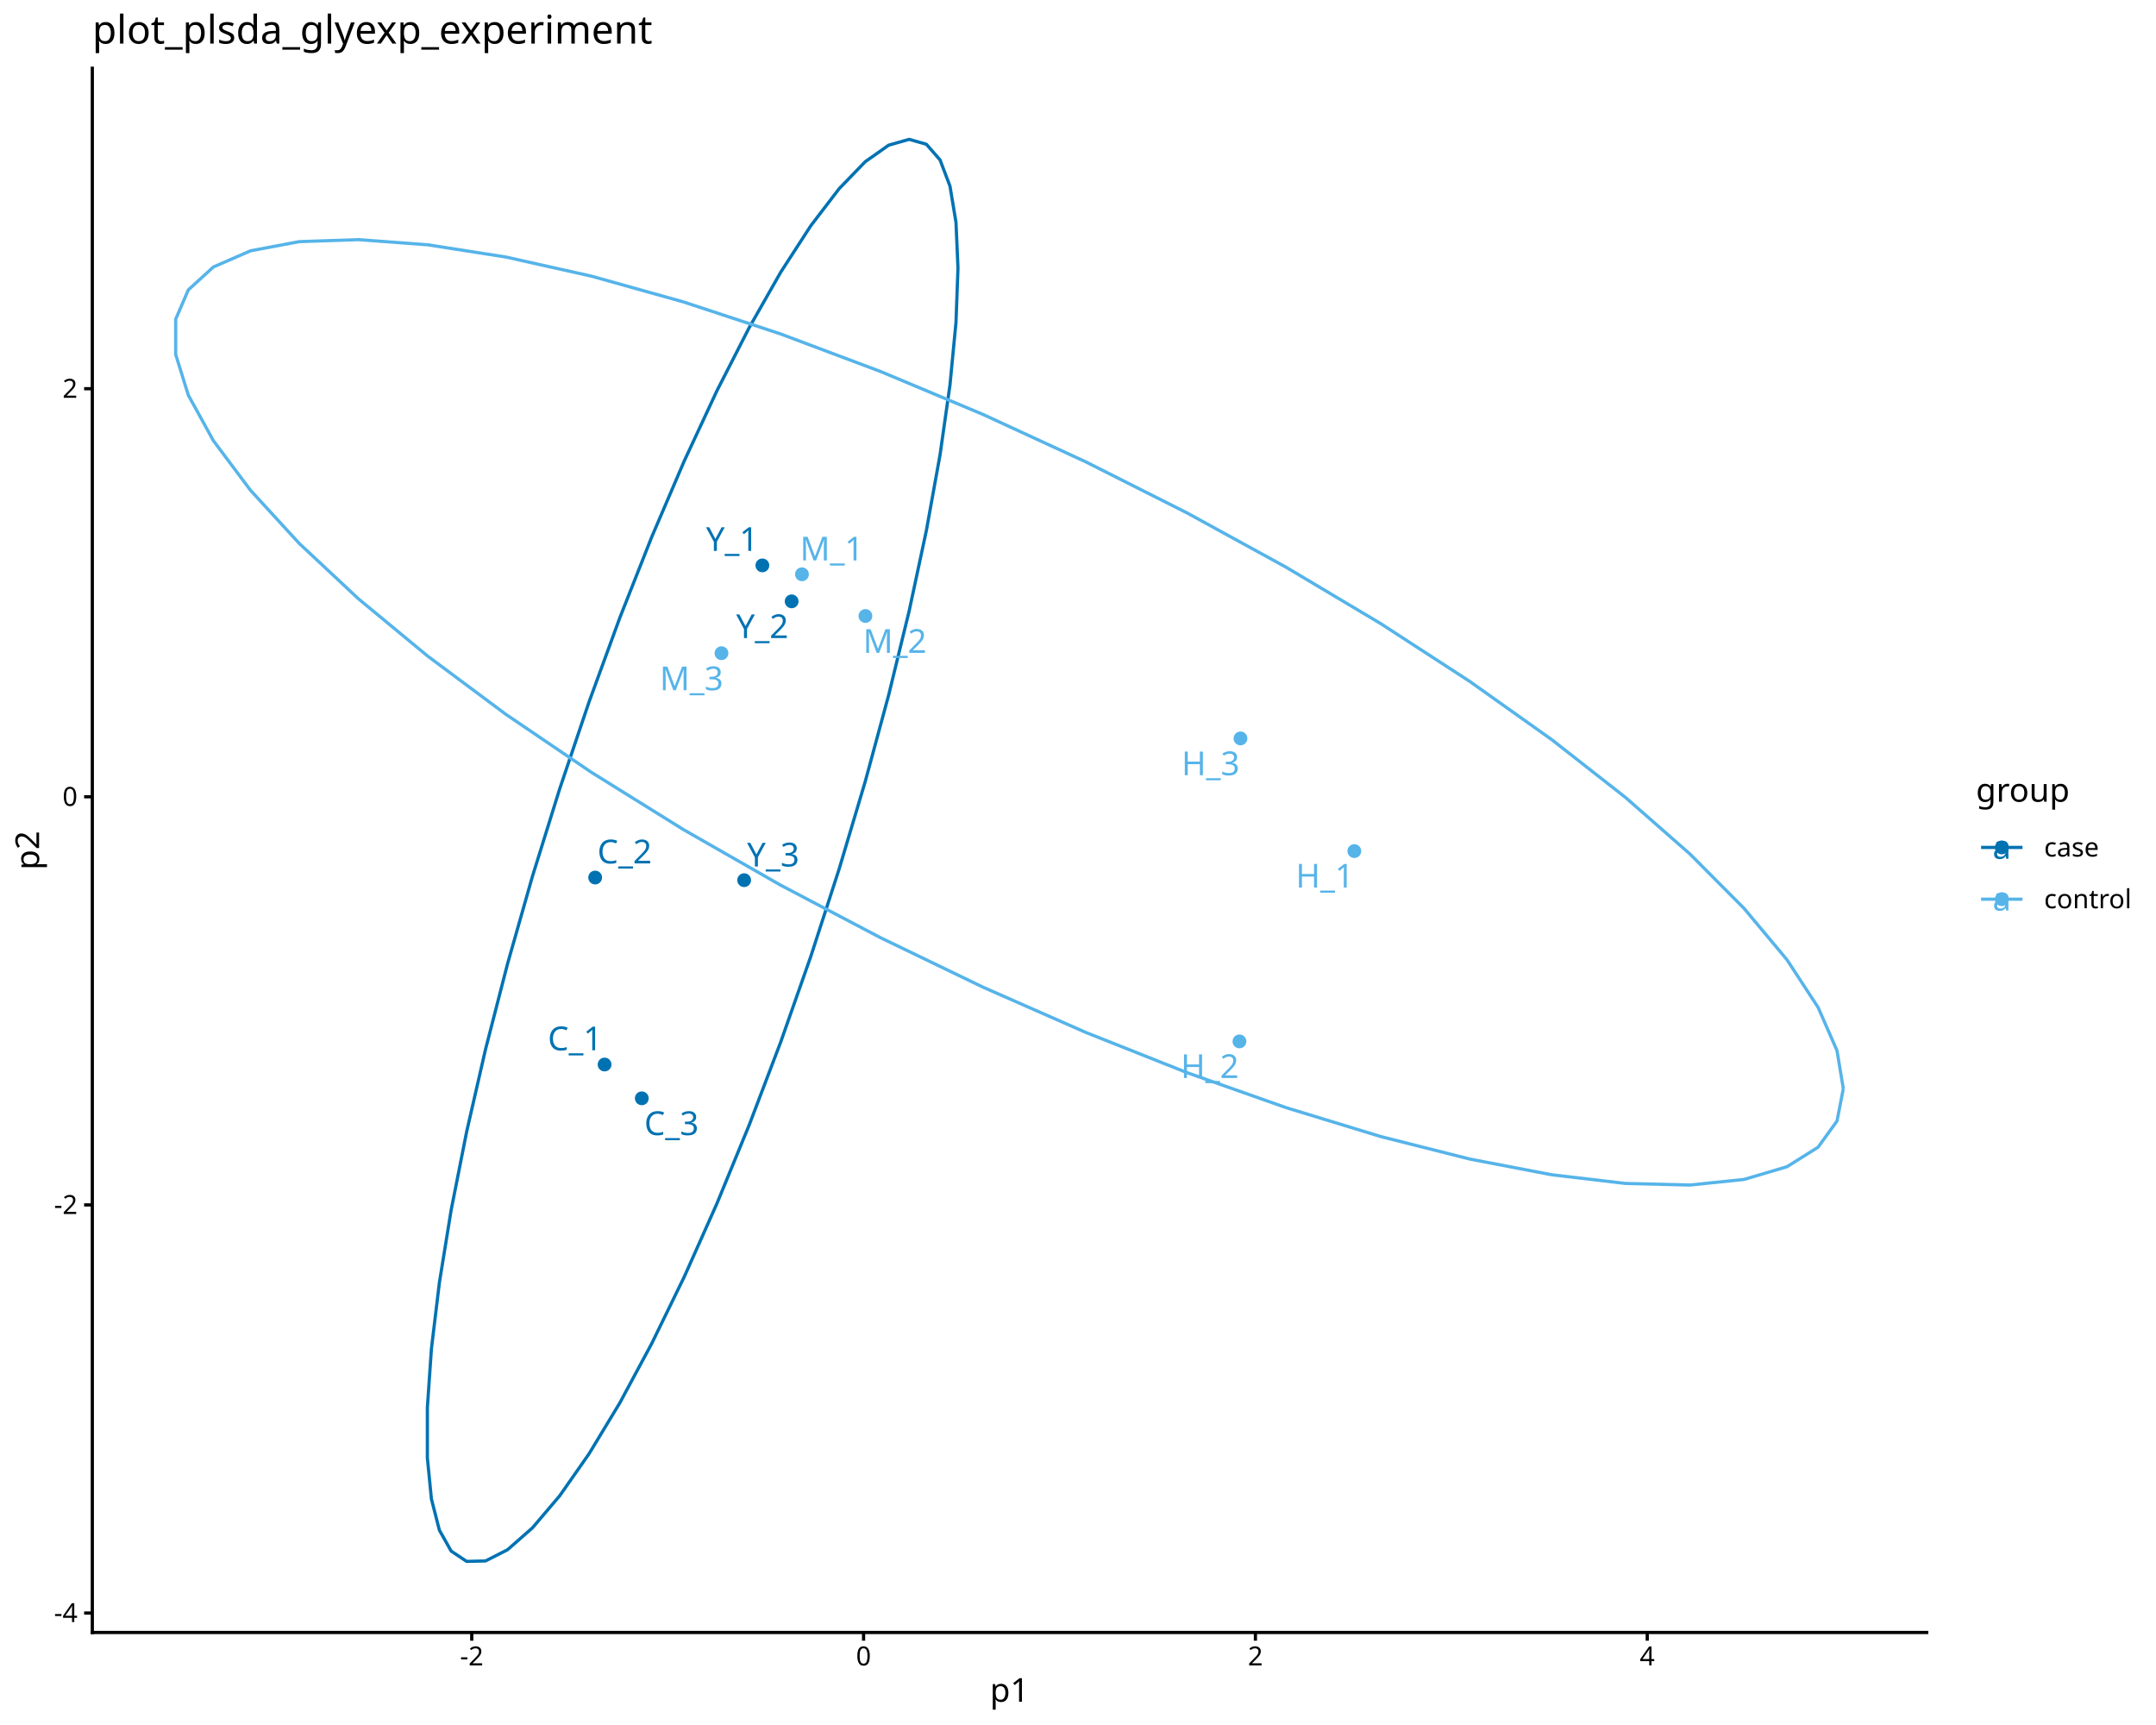
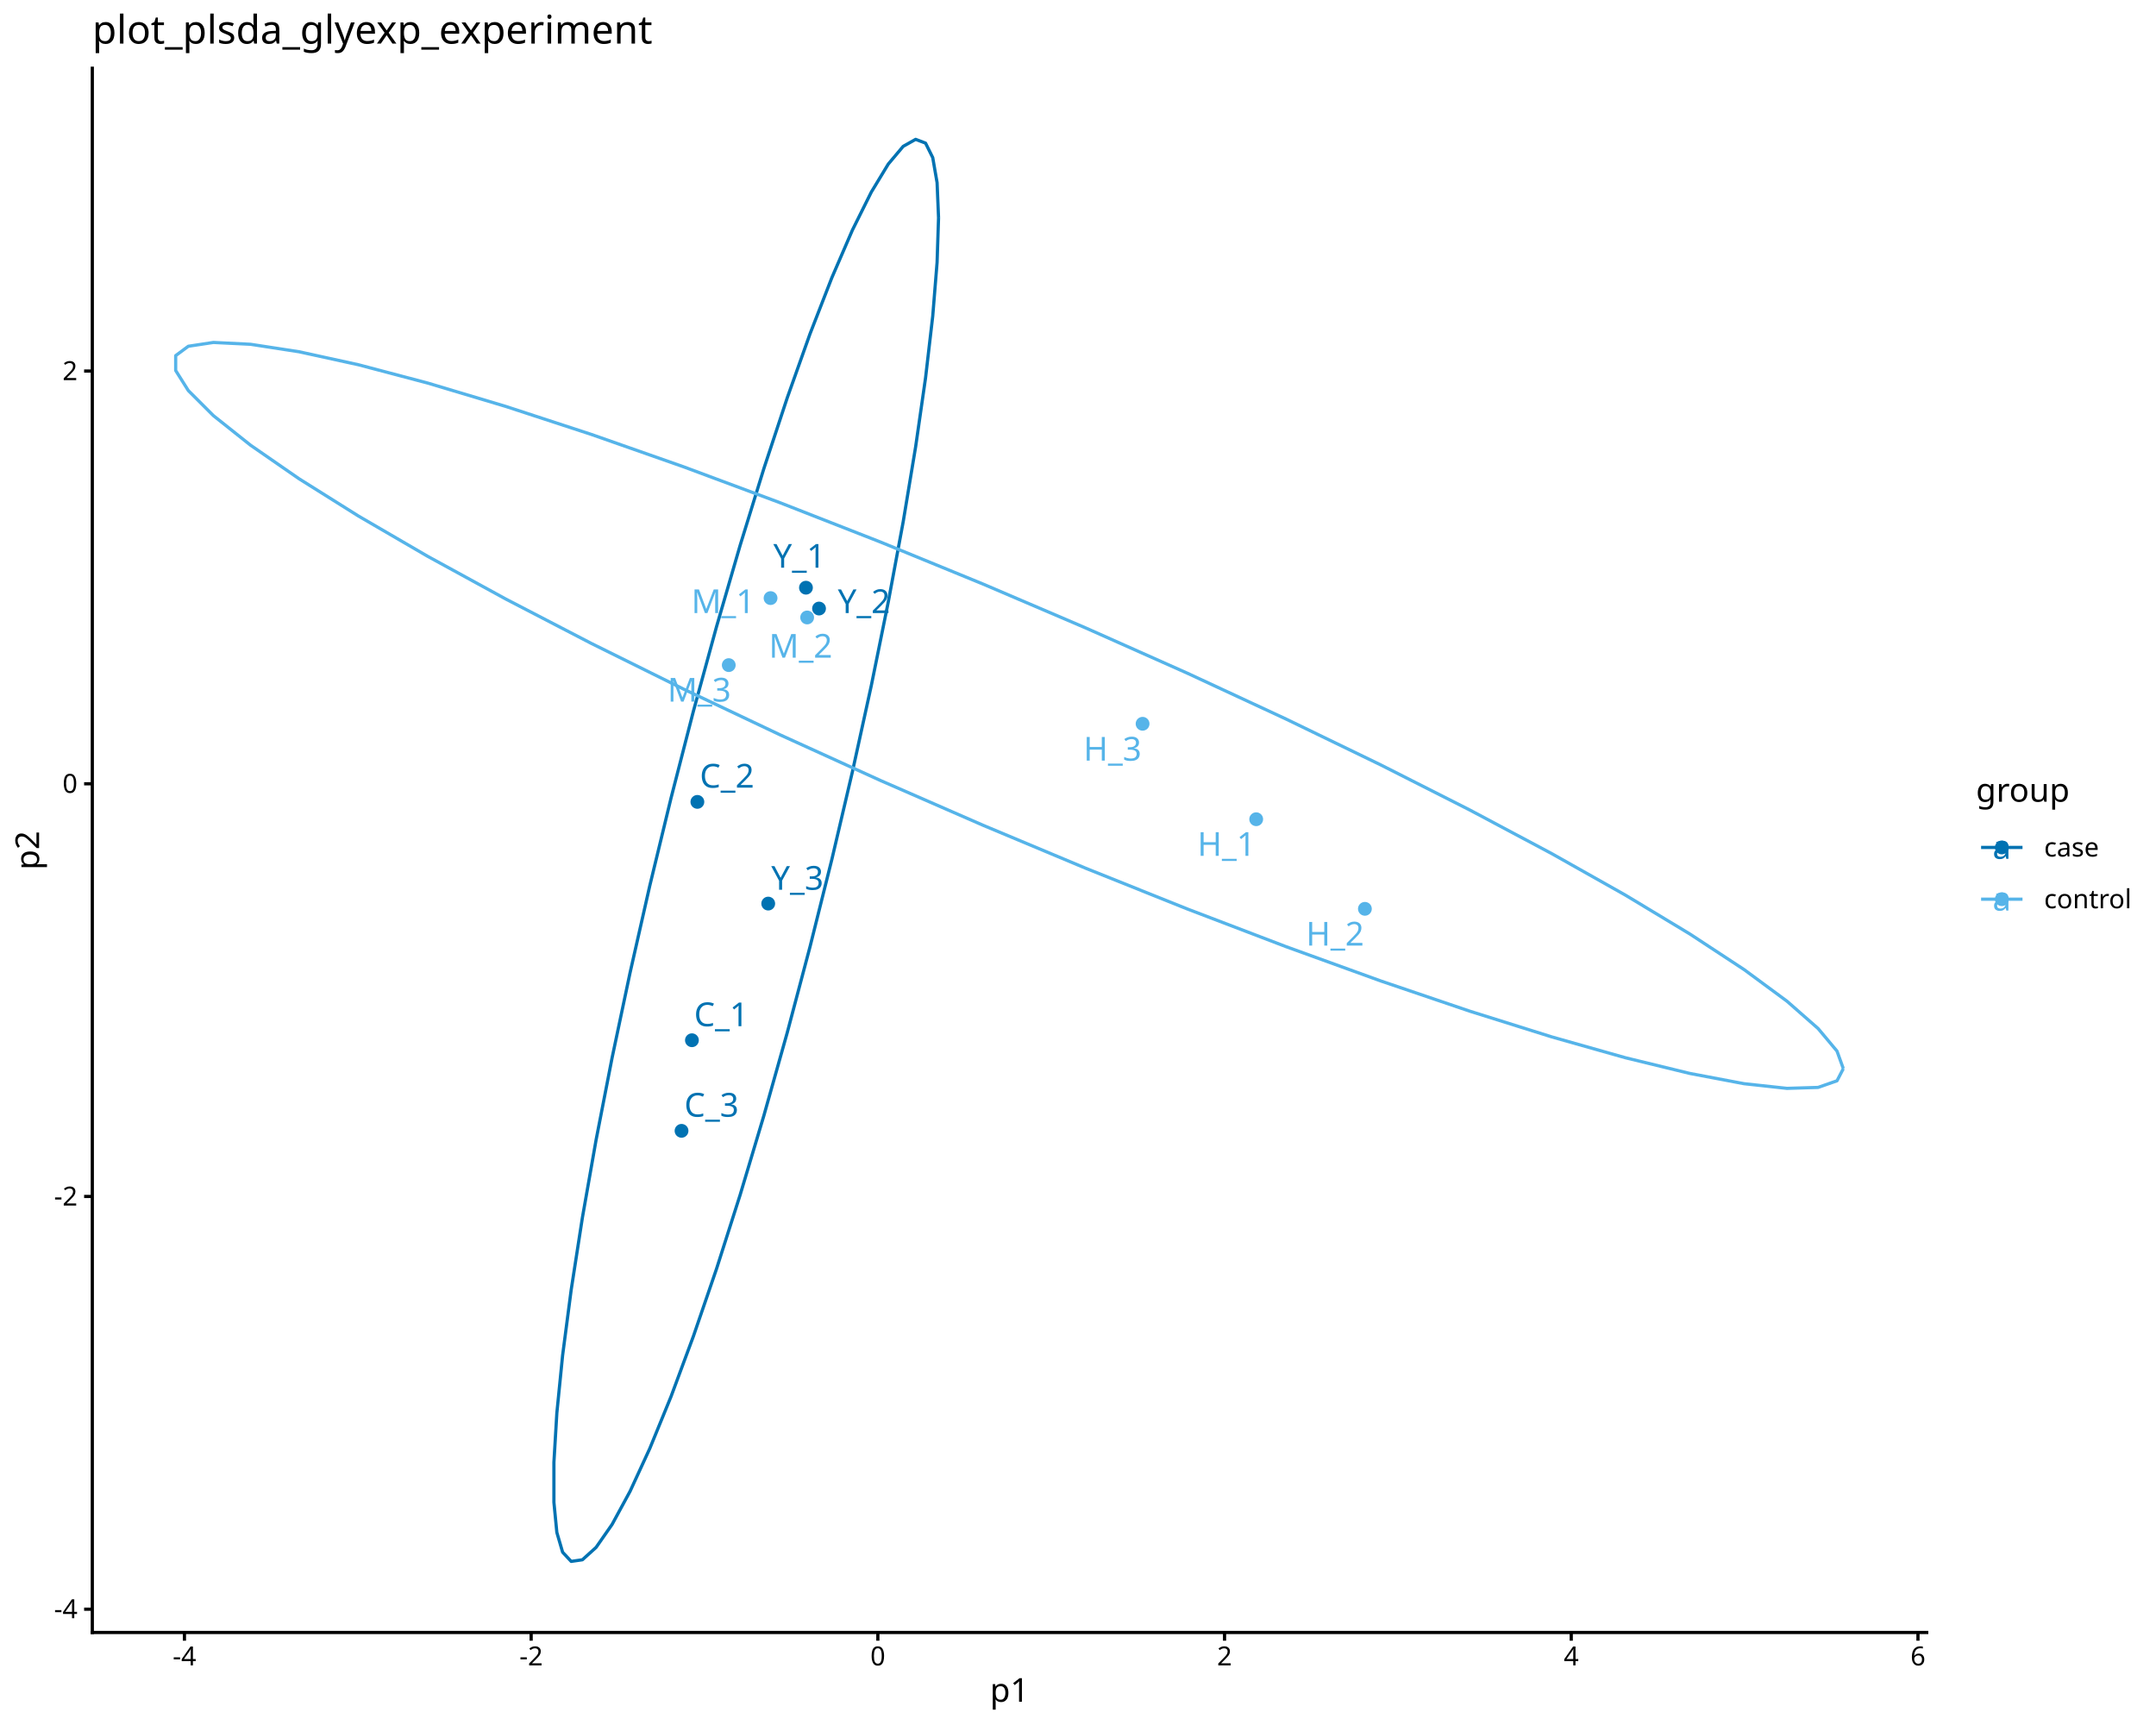
<svg xmlns="http://www.w3.org/2000/svg" class="svglite" data-engine-version="2.0" width="720.00pt" height="576.00pt" viewBox="0 0 720.00 576.00">
  <defs>
    <style type="text/css">
    .svglite line, .svglite polyline, .svglite polygon, .svglite path, .svglite rect, .svglite circle {
      fill: none;
      stroke: #000000;
      stroke-linecap: round;
      stroke-linejoin: round;
      stroke-miterlimit: 10.00;
    }
  </style>
  </defs>
  <rect width="100%" height="100%" style="stroke: none; fill: #FFFFFF;" />
  <defs>
    <clipPath id="cpMC4wMHw3MjAuMDB8MC4wMHw1NzYuMDA=">
      <rect x="0.00" y="0.00" width="720.00" height="576.00" />
    </clipPath>
  </defs>
  <g clip-path="url(#cpMC4wMHw3MjAuMDB8MC4wMHw1NzYuMDA=)">
    <rect x="0.00" y="0.00" width="720.00" height="576.00" style="stroke-width: 1.07; stroke: #FFFFFF; fill: #FFFFFF;" />
  </g>
  <defs>
    <clipPath id="cpMzAuODN8NjQzLjQzfDIyLjc4fDU0NS4xMQ==">
      <rect x="30.83" y="22.78" width="612.60" height="522.33" />
    </clipPath>
  </defs>
  <g clip-path="url(#cpMzAuODN8NjQzLjQzfDIyLjc4fDU0NS4xMQ==)">
    <rect x="30.83" y="22.78" width="612.60" height="522.33" style="stroke-width: 1.07; stroke: none; fill: #FFFFFF;" />
-     <circle cx="201.90" cy="355.46" r="1.95" style="stroke-width: 0.71; stroke: #0072B2; fill: #0072B2;" />
-     <circle cx="198.76" cy="293.02" r="1.95" style="stroke-width: 0.71; stroke: #0072B2; fill: #0072B2;" />
-     <circle cx="214.33" cy="366.74" r="1.95" style="stroke-width: 0.71; stroke: #0072B2; fill: #0072B2;" />
-     <circle cx="452.28" cy="284.19" r="1.95" style="stroke-width: 0.71; stroke: #56B4E9; fill: #56B4E9;" />
-     <circle cx="413.92" cy="347.74" r="1.95" style="stroke-width: 0.71; stroke: #56B4E9; fill: #56B4E9;" />
-     <circle cx="414.26" cy="246.57" r="1.95" style="stroke-width: 0.71; stroke: #56B4E9; fill: #56B4E9;" />
-     <circle cx="267.82" cy="191.76" r="1.95" style="stroke-width: 0.71; stroke: #56B4E9; fill: #56B4E9;" />
-     <circle cx="289.01" cy="205.69" r="1.95" style="stroke-width: 0.71; stroke: #56B4E9; fill: #56B4E9;" />
-     <circle cx="240.94" cy="218.11" r="1.95" style="stroke-width: 0.71; stroke: #56B4E9; fill: #56B4E9;" />
-     <circle cx="254.60" cy="188.79" r="1.95" style="stroke-width: 0.71; stroke: #0072B2; fill: #0072B2;" />
-     <circle cx="264.37" cy="200.80" r="1.95" style="stroke-width: 0.71; stroke: #0072B2; fill: #0072B2;" />
-     <circle cx="248.51" cy="293.90" r="1.95" style="stroke-width: 0.71; stroke: #0072B2; fill: #0072B2;" />
-     <polyline points="319.92,89.48 319.25,74.21 317.24,62.12 313.93,53.40 309.37,48.17 303.62,46.53 296.77,48.48 288.94,54.00 280.22,63.02 270.77,75.38 260.71,90.91 250.21,109.37 239.42,130.48 228.51,153.92 217.63,179.33 206.97,206.33 196.67,234.51 186.90,263.44 177.79,292.69 169.50,321.81 162.15,350.35 155.84,377.89 150.67,404.01 146.73,428.32 144.07,450.43 142.72,470.03 142.72,486.81 144.07,500.51 146.73,510.94 150.67,517.93 155.84,521.37 162.15,521.22 169.50,517.47 177.79,510.19 186.90,499.48 196.67,485.50 206.97,468.48 217.63,448.65 228.51,426.34 239.42,401.87 250.21,375.61 260.71,347.97 270.77,319.36 280.22,290.21 288.94,260.98 296.77,232.09 303.62,204.00 309.37,177.11 313.93,151.86 317.24,128.60 319.25,107.71 319.92,89.48 " style="stroke-width: 1.07; stroke: #0072B2; stroke-linecap: butt;" />
-     <polyline points="615.58,363.52 613.47,350.81 607.16,336.39 596.76,320.47 582.42,303.31 564.35,285.15 542.84,266.28 518.20,246.97 490.82,227.53 461.10,208.24 429.50,189.41 396.49,171.31 362.58,154.21 328.28,138.39 294.11,124.07 260.59,111.48 228.22,100.81 197.51,92.21 168.90,85.82 142.84,81.74 119.72,80.02 99.89,80.69 83.66,83.75 71.26,89.15 62.89,96.80 58.67,106.59 58.67,118.36 62.89,131.95 71.26,147.15 83.66,163.72 99.89,181.42 119.72,199.97 142.84,219.09 168.90,238.50 197.51,257.90 228.22,277.00 260.59,295.51 294.11,313.14 328.28,329.63 362.58,344.73 396.49,358.20 429.50,369.86 461.10,379.51 490.82,387.02 518.20,392.27 542.84,395.17 564.35,395.70 582.42,393.83 596.76,389.59 607.16,383.06 613.47,374.32 615.58,363.52 " style="stroke-width: 1.07; stroke: #56B4E9; stroke-linecap: butt;" />
-     <text x="192.04" y="350.71" text-anchor="middle" style="font-size: 11.04px; fill: #0072B2; font-family: sans;" textLength="20.26px" lengthAdjust="spacingAndGlyphs">C_1</text>
-     <text x="208.59" y="288.31" text-anchor="middle" style="font-size: 11.04px; fill: #0072B2; font-family: sans;" textLength="20.26px" lengthAdjust="spacingAndGlyphs">C_2</text>
-     <text x="224.25" y="379.02" text-anchor="middle" style="font-size: 11.04px; fill: #0072B2; font-family: sans;" textLength="20.26px" lengthAdjust="spacingAndGlyphs">C_3</text>
-     <text x="442.42" y="296.38" text-anchor="middle" style="font-size: 11.04px; fill: #56B4E9; font-family: sans;" textLength="20.26px" lengthAdjust="spacingAndGlyphs">H_1</text>
-     <text x="404.02" y="359.97" text-anchor="middle" style="font-size: 11.04px; fill: #56B4E9; font-family: sans;" textLength="20.26px" lengthAdjust="spacingAndGlyphs">H_2</text>
-     <text x="404.29" y="258.85" text-anchor="middle" style="font-size: 11.04px; fill: #56B4E9; font-family: sans;" textLength="20.26px" lengthAdjust="spacingAndGlyphs">H_3</text>
-     <text x="277.78" y="187.14" text-anchor="middle" style="font-size: 11.04px; fill: #56B4E9; font-family: sans;" textLength="21.48px" lengthAdjust="spacingAndGlyphs">M_1</text>
-     <text x="298.83" y="218.00" text-anchor="middle" style="font-size: 11.04px; fill: #56B4E9; font-family: sans;" textLength="21.48px" lengthAdjust="spacingAndGlyphs">M_2</text>
-     <text x="230.93" y="230.47" text-anchor="middle" style="font-size: 11.04px; fill: #56B4E9; font-family: sans;" textLength="21.48px" lengthAdjust="spacingAndGlyphs">M_3</text>
-     <text x="244.51" y="183.96" text-anchor="middle" style="font-size: 11.04px; fill: #0072B2; font-family: sans;" textLength="19.65px" lengthAdjust="spacingAndGlyphs">Y_1</text>
-     <text x="254.57" y="213.07" text-anchor="middle" style="font-size: 11.04px; fill: #0072B2; font-family: sans;" textLength="19.65px" lengthAdjust="spacingAndGlyphs">Y_2</text>
-     <text x="258.21" y="289.32" text-anchor="middle" style="font-size: 11.04px; fill: #0072B2; font-family: sans;" textLength="19.65px" lengthAdjust="spacingAndGlyphs">Y_3</text>
+     <circle cx="231.07" cy="347.35" r="1.95" style="stroke-width: 0.71; stroke: #0072B2; fill: #0072B2;" />
+     <circle cx="232.89" cy="267.76" r="1.95" style="stroke-width: 0.71; stroke: #0072B2; fill: #0072B2;" />
+     <circle cx="227.60" cy="377.60" r="1.95" style="stroke-width: 0.71; stroke: #0072B2; fill: #0072B2;" />
+     <circle cx="419.51" cy="273.55" r="1.95" style="stroke-width: 0.71; stroke: #56B4E9; fill: #56B4E9;" />
+     <circle cx="455.81" cy="303.47" r="1.95" style="stroke-width: 0.71; stroke: #56B4E9; fill: #56B4E9;" />
+     <circle cx="381.57" cy="241.68" r="1.95" style="stroke-width: 0.71; stroke: #56B4E9; fill: #56B4E9;" />
+     <circle cx="257.33" cy="199.71" r="1.95" style="stroke-width: 0.71; stroke: #56B4E9; fill: #56B4E9;" />
+     <circle cx="269.55" cy="206.18" r="1.95" style="stroke-width: 0.71; stroke: #56B4E9; fill: #56B4E9;" />
+     <circle cx="243.37" cy="222.09" r="1.95" style="stroke-width: 0.71; stroke: #56B4E9; fill: #56B4E9;" />
+     <circle cx="269.15" cy="196.24" r="1.95" style="stroke-width: 0.71; stroke: #0072B2; fill: #0072B2;" />
+     <circle cx="273.52" cy="203.20" r="1.95" style="stroke-width: 0.71; stroke: #0072B2; fill: #0072B2;" />
+     <circle cx="256.55" cy="301.72" r="1.95" style="stroke-width: 0.71; stroke: #0072B2; fill: #0072B2;" />
+     <polyline points="313.43,72.71 312.94,60.98 311.49,52.63 309.09,47.79 305.78,46.53 301.62,48.87 296.65,54.77 290.97,64.15 284.65,76.86 277.80,92.72 270.51,111.47 262.90,132.84 255.08,156.51 247.17,182.10 239.29,209.24 231.55,237.52 224.09,266.50 217.00,295.74 210.41,324.81 204.40,353.26 199.06,380.66 194.49,406.60 190.75,430.68 187.89,452.53 185.96,471.83 184.98,488.29 184.98,501.65 185.96,511.71 187.89,518.31 190.75,521.37 194.49,520.83 199.06,516.70 204.40,509.04 210.41,497.97 217.00,483.66 224.09,466.33 231.55,446.22 239.29,423.67 247.17,398.99 255.08,372.57 262.90,344.81 270.51,316.13 277.80,286.96 284.65,257.75 290.97,228.94 296.65,200.96 301.62,174.24 305.78,149.18 309.09,126.17 311.49,105.55 312.94,87.64 313.43,72.71 " style="stroke-width: 1.07; stroke: #0072B2; stroke-linecap: butt;" />
+     <polyline points="615.58,356.83 613.47,350.98 607.16,343.44 596.76,334.31 582.42,323.74 564.35,311.88 542.84,298.91 518.20,285.03 490.82,270.46 461.10,255.41 429.50,240.11 396.49,224.78 362.58,209.68 328.28,195.02 294.11,181.02 260.59,167.90 228.22,155.85 197.51,145.07 168.90,135.71 142.84,127.91 119.72,121.80 99.89,117.46 83.66,114.96 71.26,114.35 62.89,115.62 58.67,118.75 58.67,123.72 62.89,130.42 71.26,138.78 83.66,148.65 99.89,159.88 119.72,172.32 142.84,185.77 168.90,200.02 197.51,214.86 228.22,230.07 260.59,245.41 294.11,260.65 328.28,275.56 362.58,289.92 396.49,303.51 429.50,316.11 461.10,327.55 490.82,337.64 518.20,346.23 542.84,353.20 564.35,358.44 582.42,361.86 596.76,363.42 607.16,363.10 613.47,360.89 615.58,356.83 " style="stroke-width: 1.07; stroke: #56B4E9; stroke-linecap: butt;" />
+     <text x="240.88" y="342.66" text-anchor="middle" style="font-size: 11.04px; fill: #0072B2; font-family: sans;" textLength="20.26px" lengthAdjust="spacingAndGlyphs">C_1</text>
+     <text x="242.79" y="263.01" text-anchor="middle" style="font-size: 11.04px; fill: #0072B2; font-family: sans;" textLength="20.26px" lengthAdjust="spacingAndGlyphs">C_2</text>
+     <text x="237.62" y="372.88" text-anchor="middle" style="font-size: 11.04px; fill: #0072B2; font-family: sans;" textLength="20.26px" lengthAdjust="spacingAndGlyphs">C_3</text>
+     <text x="409.58" y="285.77" text-anchor="middle" style="font-size: 11.04px; fill: #56B4E9; font-family: sans;" textLength="20.26px" lengthAdjust="spacingAndGlyphs">H_1</text>
+     <text x="445.84" y="315.74" text-anchor="middle" style="font-size: 11.04px; fill: #56B4E9; font-family: sans;" textLength="20.26px" lengthAdjust="spacingAndGlyphs">H_2</text>
+     <text x="371.54" y="253.98" text-anchor="middle" style="font-size: 11.04px; fill: #56B4E9; font-family: sans;" textLength="20.26px" lengthAdjust="spacingAndGlyphs">H_3</text>
+     <text x="241.48" y="204.72" text-anchor="middle" style="font-size: 11.04px; fill: #56B4E9; font-family: sans;" textLength="21.48px" lengthAdjust="spacingAndGlyphs">M_1</text>
+     <text x="267.38" y="219.61" text-anchor="middle" style="font-size: 11.04px; fill: #56B4E9; font-family: sans;" textLength="21.48px" lengthAdjust="spacingAndGlyphs">M_2</text>
+     <text x="233.52" y="234.27" text-anchor="middle" style="font-size: 11.04px; fill: #56B4E9; font-family: sans;" textLength="21.48px" lengthAdjust="spacingAndGlyphs">M_3</text>
+     <text x="266.97" y="189.56" text-anchor="middle" style="font-size: 11.04px; fill: #0072B2; font-family: sans;" textLength="19.65px" lengthAdjust="spacingAndGlyphs">Y_1</text>
+     <text x="288.53" y="204.71" text-anchor="middle" style="font-size: 11.04px; fill: #0072B2; font-family: sans;" textLength="19.65px" lengthAdjust="spacingAndGlyphs">Y_2</text>
+     <text x="266.29" y="297.11" text-anchor="middle" style="font-size: 11.04px; fill: #0072B2; font-family: sans;" textLength="19.65px" lengthAdjust="spacingAndGlyphs">Y_3</text>
  </g>
  <g clip-path="url(#cpMC4wMHw3MjAuMDB8MC4wMHw1NzYuMDA=)">
    <polyline points="30.83,545.11 30.83,22.78 " style="stroke-width: 1.07; stroke-linecap: square;" />
-     <text x="25.90" y="541.64" text-anchor="end" style="font-size: 8.80px; font-family: sans;" textLength="7.82px" lengthAdjust="spacingAndGlyphs">-4</text>
-     <text x="25.90" y="405.37" text-anchor="end" style="font-size: 8.80px; font-family: sans;" textLength="7.82px" lengthAdjust="spacingAndGlyphs">-2</text>
-     <text x="25.90" y="269.09" text-anchor="end" style="font-size: 8.80px; font-family: sans;" textLength="4.89px" lengthAdjust="spacingAndGlyphs">0</text>
-     <text x="25.90" y="132.82" text-anchor="end" style="font-size: 8.80px; font-family: sans;" textLength="4.89px" lengthAdjust="spacingAndGlyphs">2</text>
-     <polyline points="28.09,538.61 30.83,538.61 " style="stroke-width: 1.07; stroke-linecap: butt;" />
-     <polyline points="28.09,402.34 30.83,402.34 " style="stroke-width: 1.07; stroke-linecap: butt;" />
-     <polyline points="28.09,266.06 30.83,266.06 " style="stroke-width: 1.07; stroke-linecap: butt;" />
-     <polyline points="28.09,129.79 30.83,129.79 " style="stroke-width: 1.07; stroke-linecap: butt;" />
+     <text x="25.90" y="540.35" text-anchor="end" style="font-size: 8.80px; font-family: sans;" textLength="7.82px" lengthAdjust="spacingAndGlyphs">-4</text>
+     <text x="25.90" y="402.55" text-anchor="end" style="font-size: 8.80px; font-family: sans;" textLength="7.82px" lengthAdjust="spacingAndGlyphs">-2</text>
+     <text x="25.90" y="264.74" text-anchor="end" style="font-size: 8.80px; font-family: sans;" textLength="4.89px" lengthAdjust="spacingAndGlyphs">0</text>
+     <text x="25.90" y="126.93" text-anchor="end" style="font-size: 8.80px; font-family: sans;" textLength="4.89px" lengthAdjust="spacingAndGlyphs">2</text>
+     <polyline points="28.09,537.33 30.83,537.33 " style="stroke-width: 1.07; stroke-linecap: butt;" />
+     <polyline points="28.09,399.52 30.83,399.52 " style="stroke-width: 1.07; stroke-linecap: butt;" />
+     <polyline points="28.09,261.71 30.83,261.71 " style="stroke-width: 1.07; stroke-linecap: butt;" />
+     <polyline points="28.09,123.90 30.83,123.90 " style="stroke-width: 1.07; stroke-linecap: butt;" />
    <polyline points="30.83,545.11 643.43,545.11 " style="stroke-width: 1.07; stroke-linecap: square;" />
-     <polyline points="157.54,547.85 157.54,545.11 " style="stroke-width: 1.07; stroke-linecap: butt;" />
-     <polyline points="288.39,547.85 288.39,545.11 " style="stroke-width: 1.07; stroke-linecap: butt;" />
-     <polyline points="419.25,547.85 419.25,545.11 " style="stroke-width: 1.07; stroke-linecap: butt;" />
-     <polyline points="550.10,547.85 550.10,545.11 " style="stroke-width: 1.07; stroke-linecap: butt;" />
-     <text x="157.54" y="556.10" text-anchor="middle" style="font-size: 8.80px; font-family: sans;" textLength="7.82px" lengthAdjust="spacingAndGlyphs">-2</text>
-     <text x="288.39" y="556.10" text-anchor="middle" style="font-size: 8.80px; font-family: sans;" textLength="4.89px" lengthAdjust="spacingAndGlyphs">0</text>
-     <text x="419.25" y="556.10" text-anchor="middle" style="font-size: 8.80px; font-family: sans;" textLength="4.89px" lengthAdjust="spacingAndGlyphs">2</text>
-     <text x="550.10" y="556.10" text-anchor="middle" style="font-size: 8.80px; font-family: sans;" textLength="4.89px" lengthAdjust="spacingAndGlyphs">4</text>
+     <polyline points="61.59,547.85 61.59,545.11 " style="stroke-width: 1.07; stroke-linecap: butt;" />
+     <polyline points="177.38,547.85 177.38,545.11 " style="stroke-width: 1.07; stroke-linecap: butt;" />
+     <polyline points="293.16,547.85 293.16,545.11 " style="stroke-width: 1.07; stroke-linecap: butt;" />
+     <polyline points="408.94,547.85 408.94,545.11 " style="stroke-width: 1.07; stroke-linecap: butt;" />
+     <polyline points="524.72,547.85 524.72,545.11 " style="stroke-width: 1.07; stroke-linecap: butt;" />
+     <polyline points="640.51,547.85 640.51,545.11 " style="stroke-width: 1.07; stroke-linecap: butt;" />
+     <text x="61.59" y="556.10" text-anchor="middle" style="font-size: 8.80px; font-family: sans;" textLength="7.82px" lengthAdjust="spacingAndGlyphs">-4</text>
+     <text x="177.38" y="556.10" text-anchor="middle" style="font-size: 8.80px; font-family: sans;" textLength="7.82px" lengthAdjust="spacingAndGlyphs">-2</text>
+     <text x="293.16" y="556.10" text-anchor="middle" style="font-size: 8.80px; font-family: sans;" textLength="4.89px" lengthAdjust="spacingAndGlyphs">0</text>
+     <text x="408.94" y="556.10" text-anchor="middle" style="font-size: 8.80px; font-family: sans;" textLength="4.89px" lengthAdjust="spacingAndGlyphs">2</text>
+     <text x="524.72" y="556.10" text-anchor="middle" style="font-size: 8.80px; font-family: sans;" textLength="4.89px" lengthAdjust="spacingAndGlyphs">4</text>
+     <text x="640.51" y="556.10" text-anchor="middle" style="font-size: 8.80px; font-family: sans;" textLength="4.89px" lengthAdjust="spacingAndGlyphs">6</text>
    <text x="337.13" y="568.24" text-anchor="middle" style="font-size: 11.00px; font-family: sans;" textLength="12.24px" lengthAdjust="spacingAndGlyphs">p1</text>
    <text transform="translate(13.05,283.95) rotate(-90)" text-anchor="middle" style="font-size: 11.00px; font-family: sans;" textLength="12.24px" lengthAdjust="spacingAndGlyphs">p2</text>
    <rect x="654.39" y="253.52" width="60.13" height="60.85" style="stroke-width: 1.07; stroke: none; fill: #FFFFFF;" />
    <text x="659.87" y="267.71" style="font-size: 11.00px; font-family: sans;" textLength="28.14px" lengthAdjust="spacingAndGlyphs">group</text>
    <rect x="659.87" y="274.33" width="17.28" height="17.28" style="stroke-width: 1.07; stroke: none; fill: #FFFFFF;" />
    <circle cx="668.51" cy="282.97" r="1.95" style="stroke-width: 0.71; stroke: #0072B2; fill: #0072B2;" />
    <line x1="661.59" y1="282.97" x2="675.42" y2="282.97" style="stroke-width: 1.07; stroke: #0072B2; stroke-linecap: butt;" />
    <text x="668.51" y="286.77" text-anchor="middle" style="font-size: 11.04px; fill: #0072B2; font-family: sans;" textLength="6.14px" lengthAdjust="spacingAndGlyphs">a</text>
    <rect x="659.87" y="291.61" width="17.28" height="17.28" style="stroke-width: 1.07; stroke: none; fill: #FFFFFF;" />
    <circle cx="668.51" cy="300.25" r="1.95" style="stroke-width: 0.71; stroke: #56B4E9; fill: #56B4E9;" />
    <line x1="661.59" y1="300.25" x2="675.42" y2="300.25" style="stroke-width: 1.07; stroke: #56B4E9; stroke-linecap: butt;" />
    <text x="668.51" y="304.05" text-anchor="middle" style="font-size: 11.04px; fill: #56B4E9; font-family: sans;" textLength="6.14px" lengthAdjust="spacingAndGlyphs">a</text>
    <text x="682.63" y="286.00" style="font-size: 8.80px; font-family: sans;" textLength="18.60px" lengthAdjust="spacingAndGlyphs">case</text>
    <text x="682.63" y="303.28" style="font-size: 8.80px; font-family: sans;" textLength="26.42px" lengthAdjust="spacingAndGlyphs">control</text>
    <text x="30.83" y="14.56" style="font-size: 13.20px; font-family: sans;" textLength="178.34px" lengthAdjust="spacingAndGlyphs">plot_plsda_glyexp_experiment</text>
  </g>
</svg>
